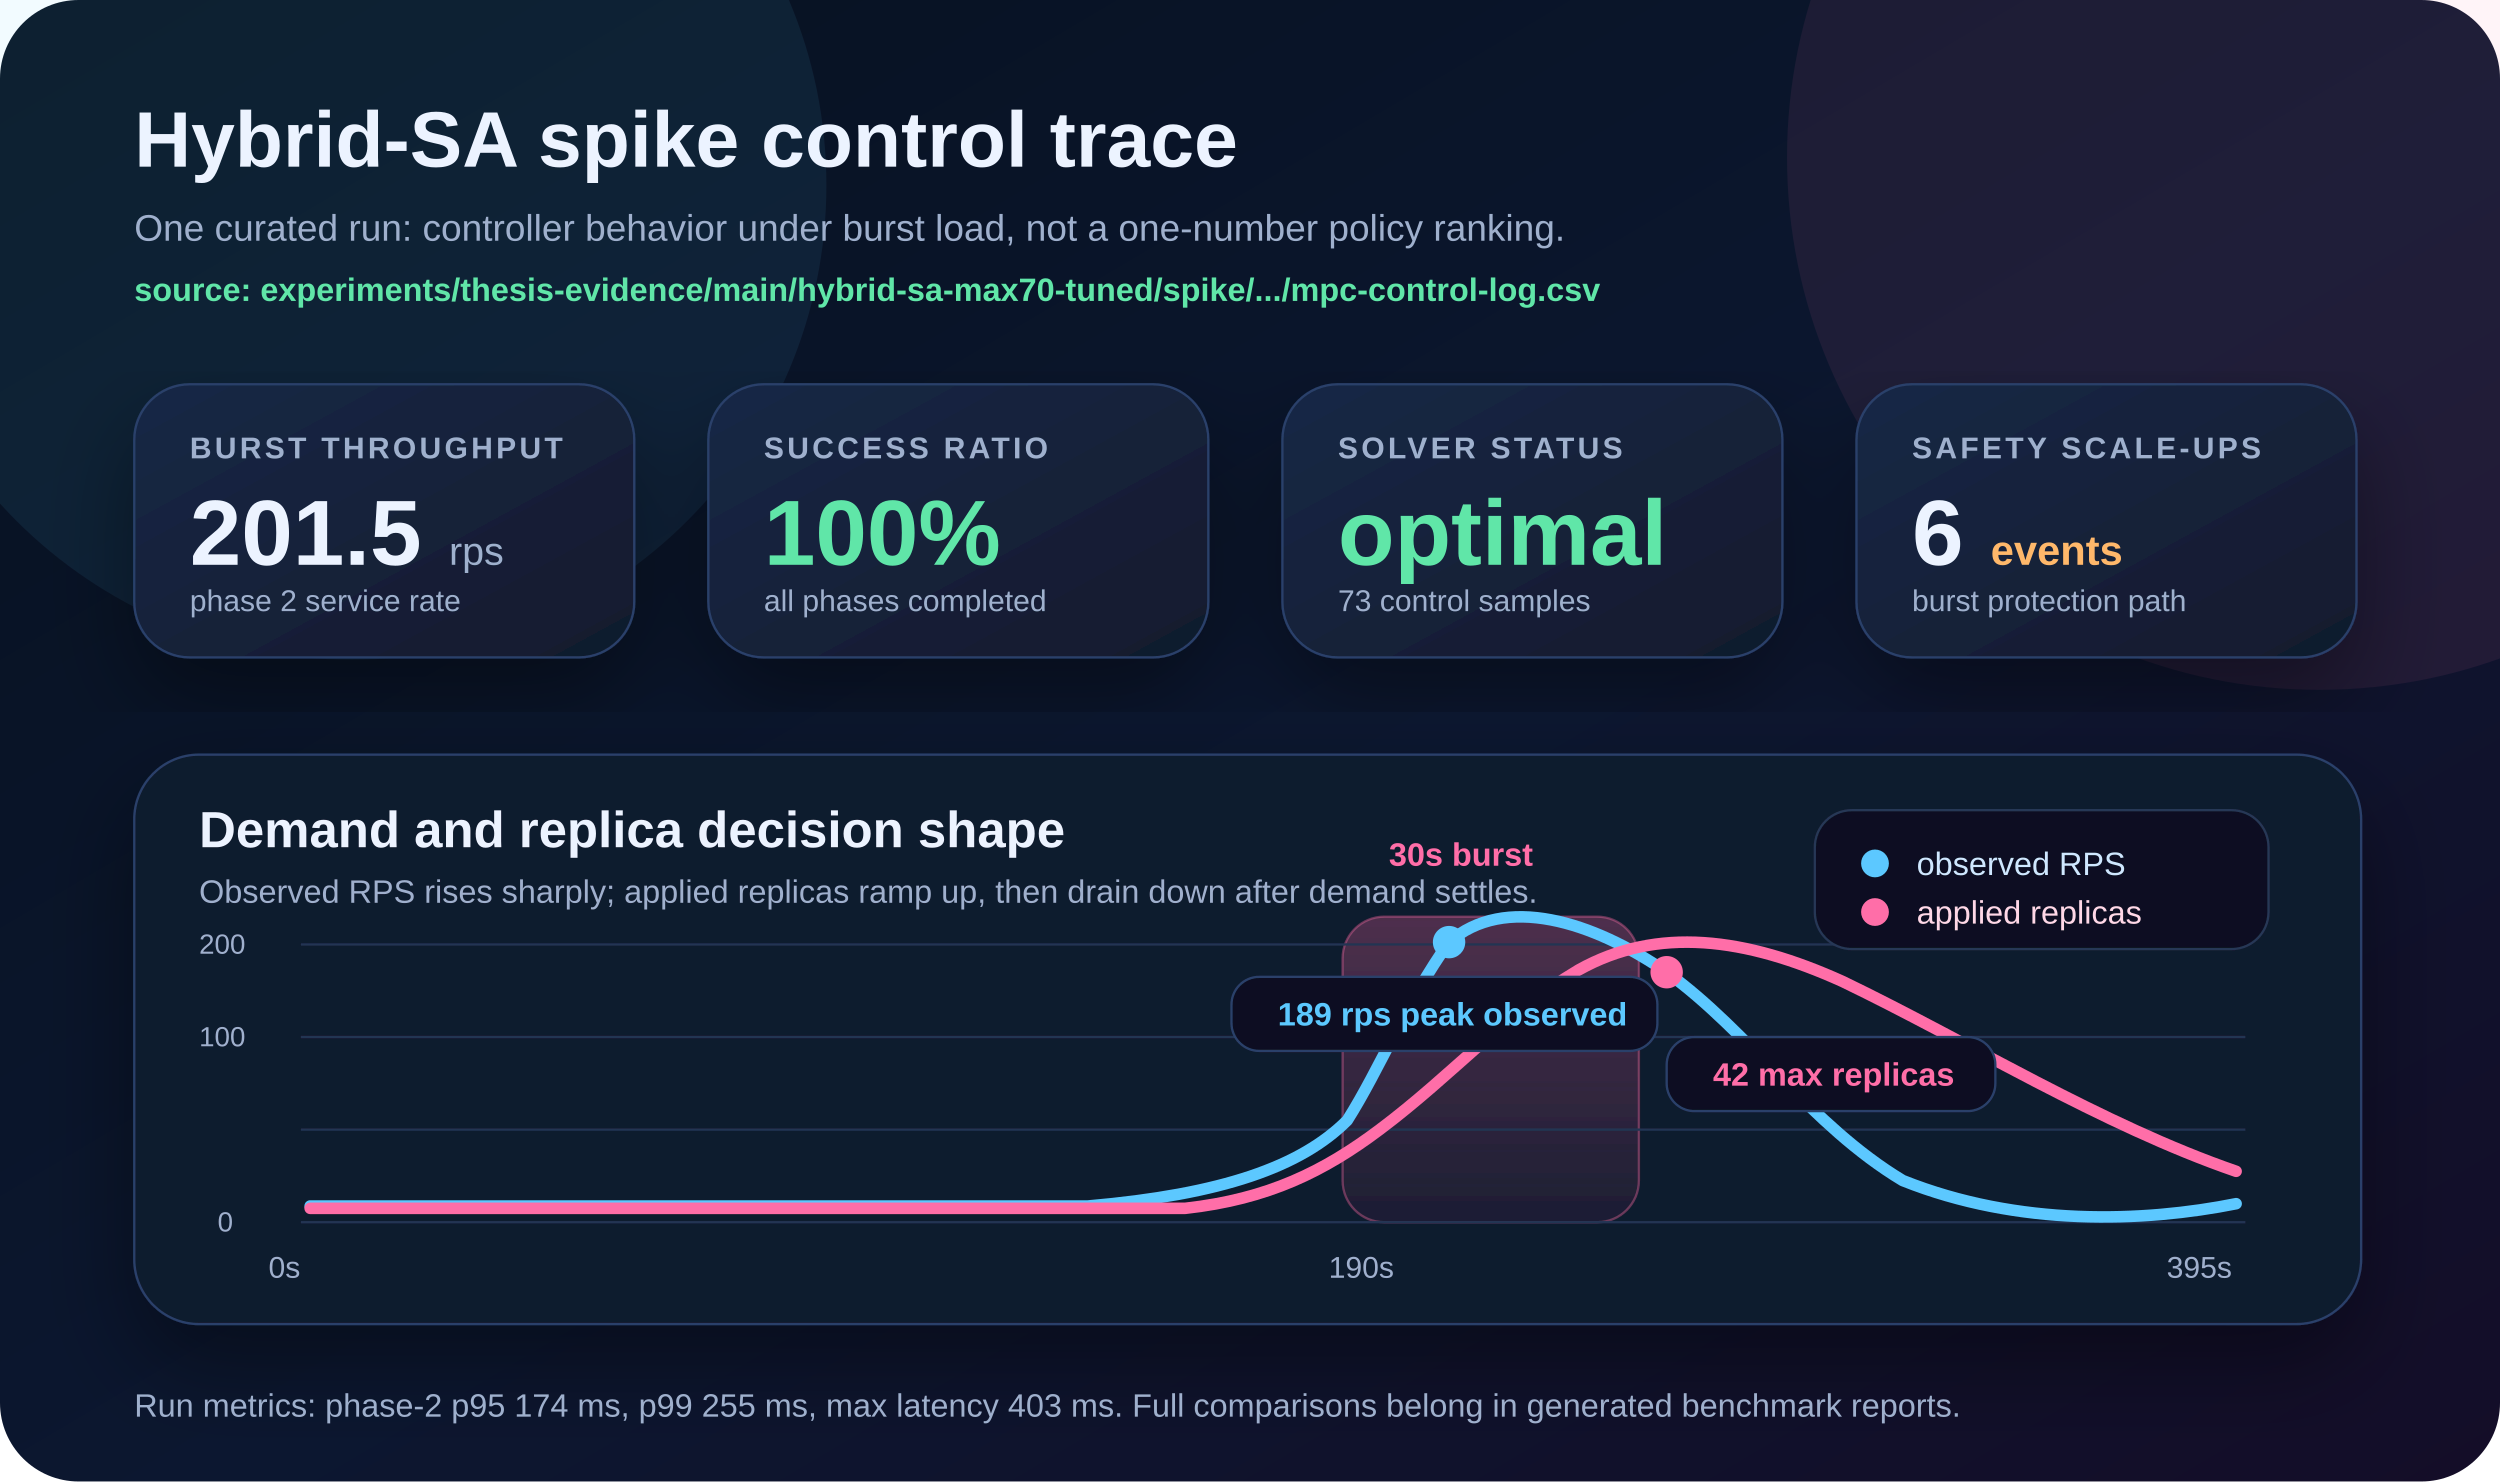
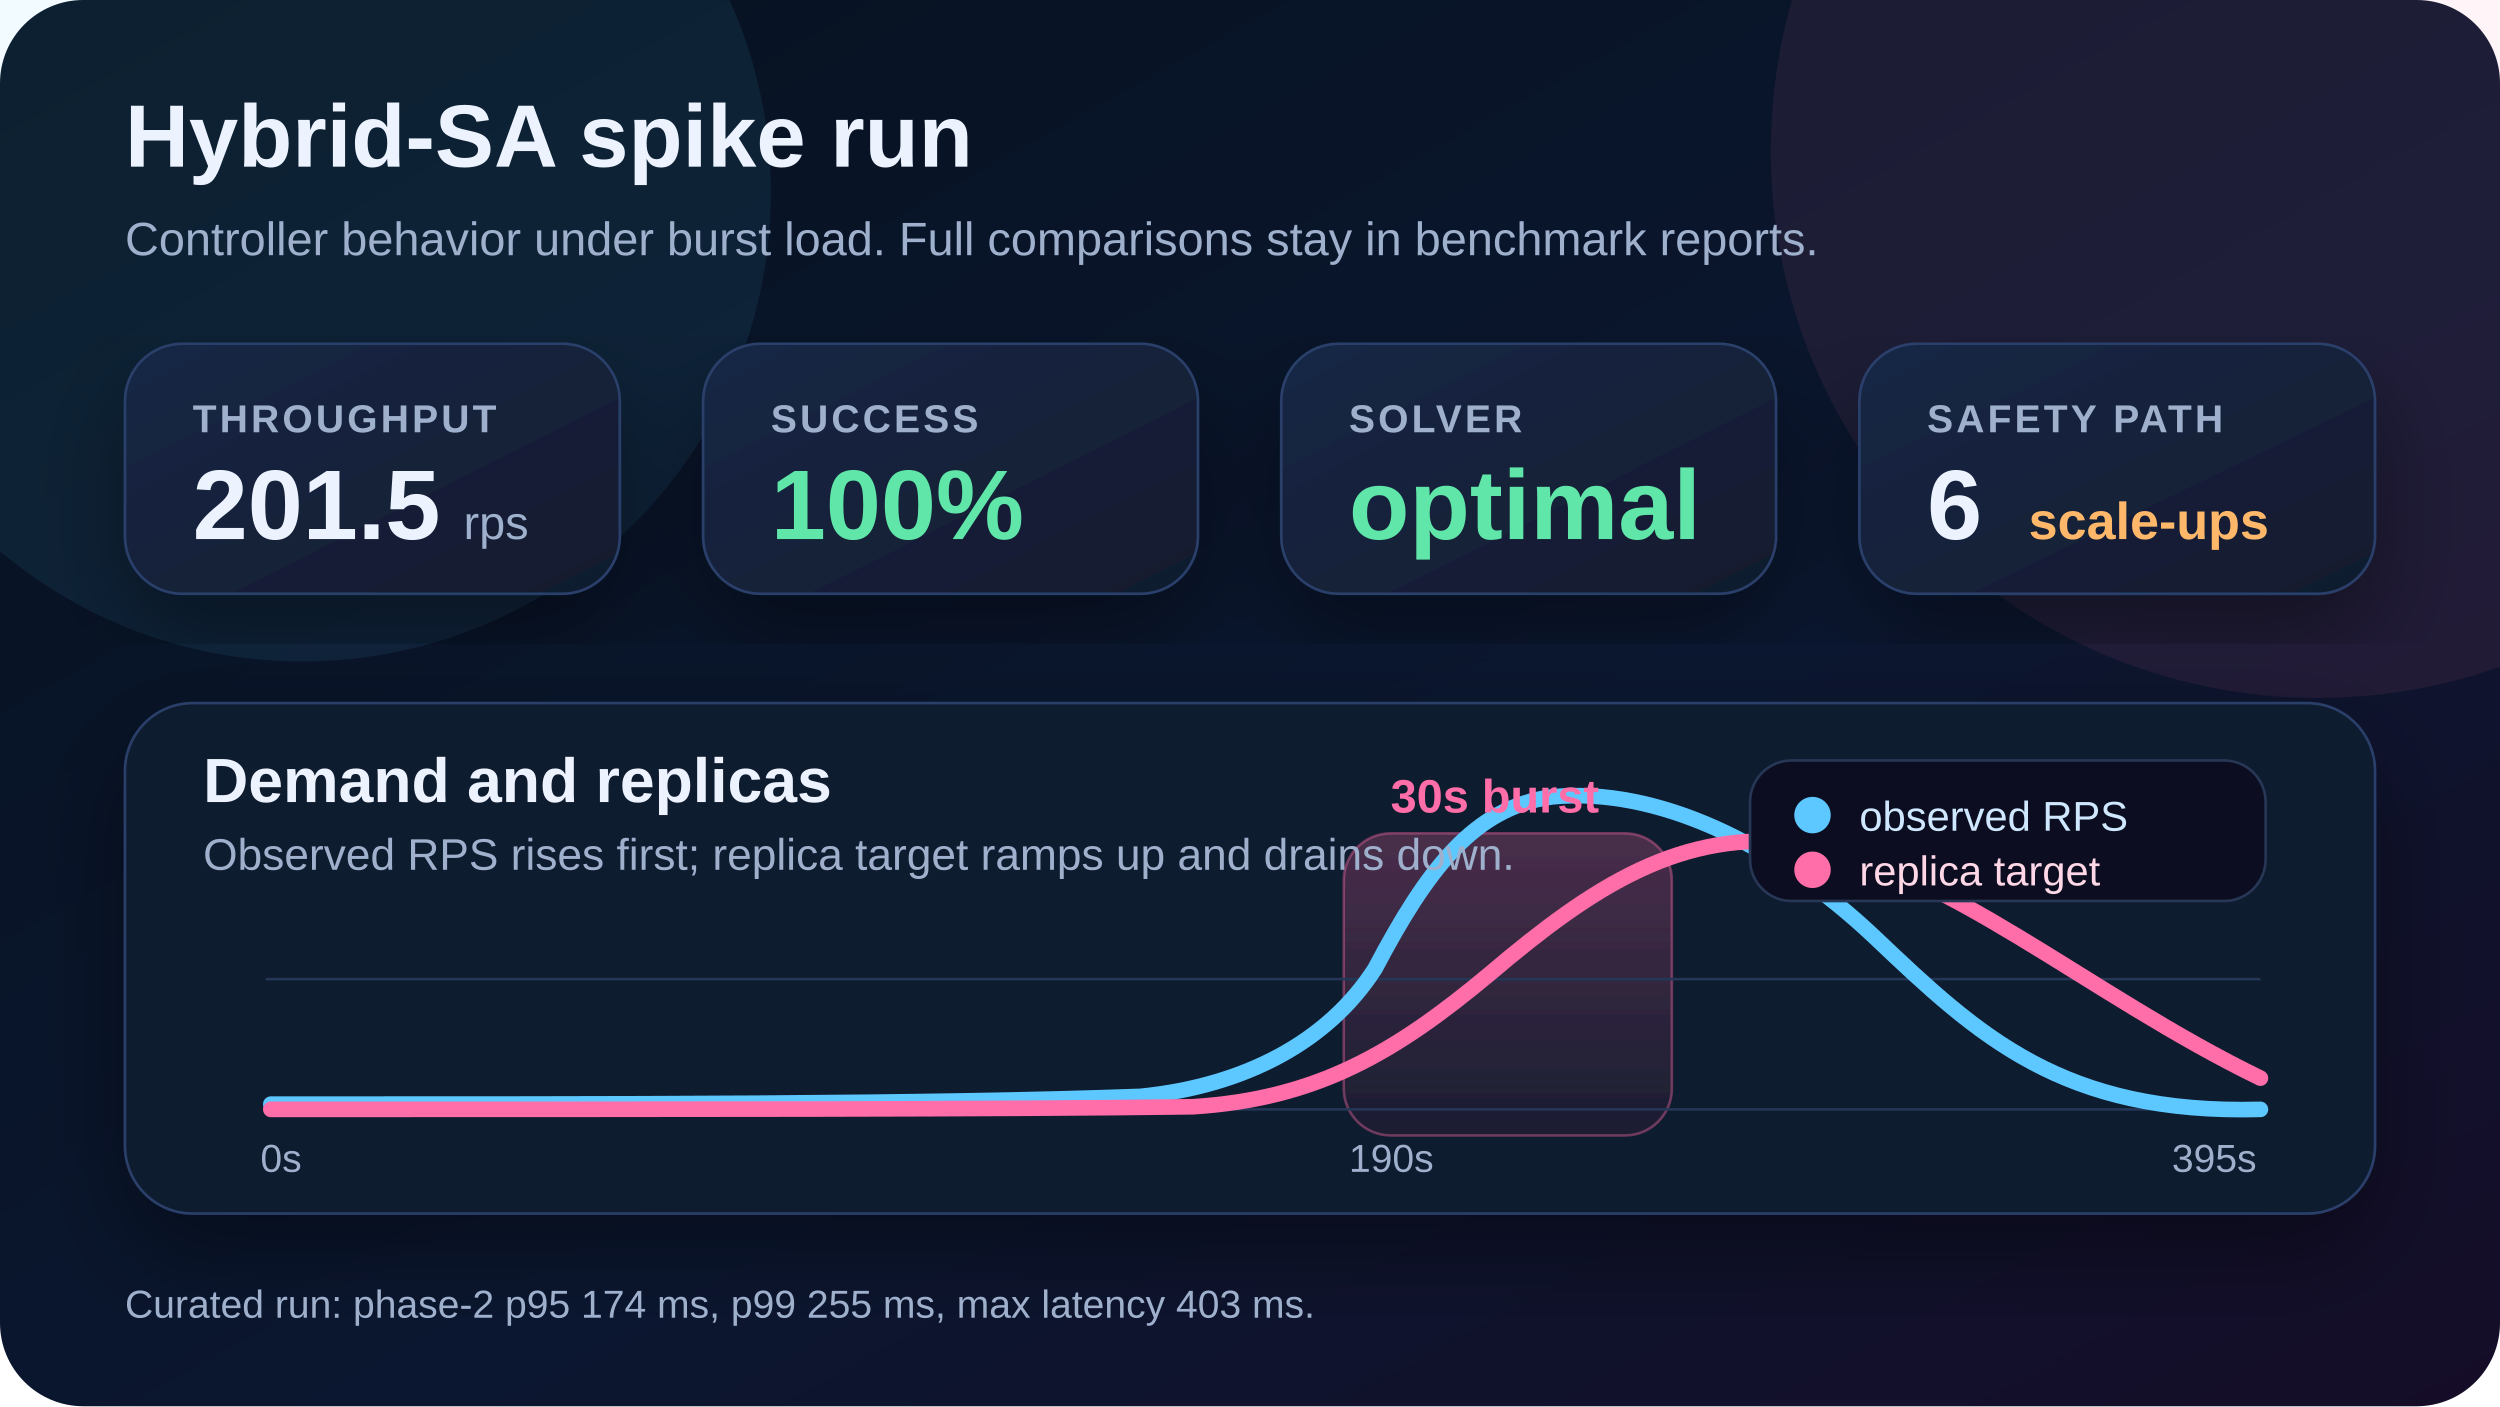
- <svg xmlns="http://www.w3.org/2000/svg" viewBox="0 0 1080 640" role="img" aria-labelledby="title desc">
+ <svg xmlns="http://www.w3.org/2000/svg" viewBox="0 0 960 540" role="img" aria-labelledby="title desc">
  <defs>
    <linearGradient id="bg" x1="0" y1="0" x2="1" y2="1">
      <stop offset="0" stop-color="#06111f" />
-       <stop offset="0.54" stop-color="#0c1730" />
-       <stop offset="1" stop-color="#140d28" />
+       <stop offset="0.58" stop-color="#0b1730" />
+       <stop offset="1" stop-color="#150d28" />
    </linearGradient>
    <linearGradient id="card" x1="0" y1="0" x2="1" y2="1">
      <stop offset="0" stop-color="#172846" />
      <stop offset="1" stop-color="#111a2d" />
    </linearGradient>
    <linearGradient id="burst" x1="0" y1="0" x2="0" y2="1">
-       <stop offset="0" stop-color="#ff6ea8" stop-opacity="0.26" />
-       <stop offset="1" stop-color="#ff6ea8" stop-opacity="0.05" />
+       <stop offset="0" stop-color="#ff6ea8" stop-opacity="0.24" />
+       <stop offset="1" stop-color="#ff6ea8" stop-opacity="0.04" />
    </linearGradient>
    <filter id="shadow" x="-20%" y="-20%" width="140%" height="140%">
-       <feDropShadow dx="0" dy="18" stdDeviation="20" flood-color="#000" flood-opacity="0.40" />
+       <feDropShadow dx="0" dy="16" stdDeviation="18" flood-color="#000" flood-opacity="0.38" />
    </filter>
  </defs>
-   <rect width="1080" height="640" rx="34" fill="url(#bg)" />
-   <circle cx="152" cy="80" r="205" fill="#5cc8ff" opacity="0.08" />
-   <circle cx="1002" cy="68" r="230" fill="#ff6ea8" opacity="0.08" />
+   <rect width="960" height="540" rx="32" fill="url(#bg)" />
+   <circle cx="116" cy="74" r="180" fill="#5cc8ff" opacity="0.08" />
+   <circle cx="890" cy="58" r="210" fill="#ff6ea8" opacity="0.08" />
  <g font-family="Arial, sans-serif">
-     <text x="58" y="72" fill="#ecf3ff" font-size="34" font-weight="800">Hybrid-SA spike control trace</text>
-     <text x="58" y="104" fill="#9fb0cd" font-size="16">One curated run: controller behavior under burst load, not a one-number policy ranking.</text>
-     <text x="58" y="130" fill="#60e6a8" font-size="14" font-weight="700">source: experiments/thesis-evidence/main/hybrid-sa-max70-tuned/spike/.../mpc-control-log.csv</text>
+     <text x="48" y="64" fill="#ecf3ff" font-size="34" font-weight="850">Hybrid-SA spike run</text>
+     <text x="48" y="98" fill="#9fb0cd" font-size="18">Controller behavior under burst load. Full comparisons stay in benchmark reports.</text>
  </g>
  <g filter="url(#shadow)" font-family="Arial, sans-serif">
-     <rect x="58" y="166" width="216" height="118" rx="24" fill="url(#card)" stroke="#2b416b" />
-     <text x="82" y="198" fill="#9fb0cd" font-size="13" font-weight="800" letter-spacing="1.4">BURST THROUGHPUT</text>
-     <text x="82" y="244" fill="#ecf3ff" font-size="40" font-weight="900">201.5</text>
-     <text x="194" y="244" fill="#9fb0cd" font-size="17">rps</text>
-     <text x="82" y="264" fill="#9fb0cd" font-size="13">phase 2 service rate</text>
-     <rect x="306" y="166" width="216" height="118" rx="24" fill="url(#card)" stroke="#2b416b" />
-     <text x="330" y="198" fill="#9fb0cd" font-size="13" font-weight="800" letter-spacing="1.4">SUCCESS RATIO</text>
-     <text x="330" y="244" fill="#60e6a8" font-size="40" font-weight="900">100%</text>
-     <text x="330" y="264" fill="#9fb0cd" font-size="13">all phases completed</text>
-     <rect x="554" y="166" width="216" height="118" rx="24" fill="url(#card)" stroke="#2b416b" />
-     <text x="578" y="198" fill="#9fb0cd" font-size="13" font-weight="800" letter-spacing="1.4">SOLVER STATUS</text>
-     <text x="578" y="244" fill="#60e6a8" font-size="40" font-weight="900">optimal</text>
-     <text x="578" y="264" fill="#9fb0cd" font-size="13">73 control samples</text>
-     <rect x="802" y="166" width="216" height="118" rx="24" fill="url(#card)" stroke="#2b416b" />
-     <text x="826" y="198" fill="#9fb0cd" font-size="13" font-weight="800" letter-spacing="1.4">SAFETY SCALE-UPS</text>
-     <text x="826" y="244" fill="#ecf3ff" font-size="40" font-weight="900">6</text>
-     <text x="860" y="244" fill="#ffb86b" font-size="18" font-weight="800">events</text>
-     <text x="826" y="264" fill="#9fb0cd" font-size="13">burst protection path</text>
+     <rect x="48" y="132" width="190" height="96" rx="22" fill="url(#card)" stroke="#2b416b" />
+     <text x="74" y="166" fill="#9fb0cd" font-size="15" font-weight="850" letter-spacing="1.2">THROUGHPUT</text>
+     <text x="74" y="207" fill="#ecf3ff" font-size="38" font-weight="900">201.5</text>
+     <text x="178" y="207" fill="#9fb0cd" font-size="18">rps</text>
+     <rect x="270" y="132" width="190" height="96" rx="22" fill="url(#card)" stroke="#2b416b" />
+     <text x="296" y="166" fill="#9fb0cd" font-size="15" font-weight="850" letter-spacing="1.2">SUCCESS</text>
+     <text x="296" y="207" fill="#60e6a8" font-size="38" font-weight="900">100%</text>
+     <rect x="492" y="132" width="190" height="96" rx="22" fill="url(#card)" stroke="#2b416b" />
+     <text x="518" y="166" fill="#9fb0cd" font-size="15" font-weight="850" letter-spacing="1.2">SOLVER</text>
+     <text x="518" y="207" fill="#60e6a8" font-size="38" font-weight="900">optimal</text>
+     <rect x="714" y="132" width="198" height="96" rx="22" fill="url(#card)" stroke="#2b416b" />
+     <text x="740" y="166" fill="#9fb0cd" font-size="15" font-weight="850" letter-spacing="1.2">SAFETY PATH</text>
+     <text x="740" y="207" fill="#ecf3ff" font-size="38" font-weight="900">6</text>
+     <text x="779" y="207" fill="#ffb86b" font-size="20" font-weight="850">scale-ups</text>
  </g>
  <g filter="url(#shadow)">
-     <rect x="58" y="326" width="962" height="246" rx="28" fill="#101a2d" stroke="#2b416b" />
-     <rect x="580" y="396" width="128" height="132" rx="18" fill="url(#burst)" stroke="#ff6ea8" stroke-opacity="0.36" />
-     <g stroke="#223453" stroke-width="1">
-       <line x1="130" y1="528" x2="970" y2="528" />
-       <line x1="130" y1="488" x2="970" y2="488" />
-       <line x1="130" y1="448" x2="970" y2="448" />
-       <line x1="130" y1="408" x2="970" y2="408" />
+     <rect x="48" y="270" width="864" height="196" rx="26" fill="#101a2d" stroke="#2b416b" />
+     <rect x="516" y="320" width="126" height="116" rx="18" fill="url(#burst)" stroke="#ff6ea8" stroke-opacity="0.38" />
+     <g stroke="#233756" stroke-width="1">
+       <line x1="102" y1="426" x2="868" y2="426" />
+       <line x1="102" y1="376" x2="868" y2="376" />
    </g>
+     <path d="M104 424 C240 424 356 424 438 421 C478 417 510 400 528 372 C548 334 566 310 596 306 C636 302 682 324 720 360 C760 398 792 428 868 426" fill="none" stroke="#5cc8ff" stroke-width="6" stroke-linecap="round" stroke-linejoin="round" />
+     <path d="M104 426 C262 426 384 426 458 425 C506 422 536 404 572 374 C612 340 646 318 692 324 C746 332 802 382 868 414" fill="none" stroke="#ff6ea8" stroke-width="6" stroke-linecap="round" stroke-linejoin="round" />
    <g font-family="Arial, sans-serif">
-       <text x="86" y="366" fill="#ecf3ff" font-size="22" font-weight="900">Demand and replica decision shape</text>
-       <text x="86" y="390" fill="#9fb0cd" font-size="14">Observed RPS rises sharply; applied replicas ramp up, then drain down after demand settles.</text>
-       <text x="600" y="374" fill="#ff6ea8" font-size="14" font-weight="800">30s burst</text>
-       <text x="116" y="552" fill="#9fb0cd" font-size="13">0s</text>
-       <text x="574" y="552" fill="#9fb0cd" font-size="13">190s</text>
-       <text x="936" y="552" fill="#9fb0cd" font-size="13">395s</text>
-       <text x="94" y="532" fill="#9fb0cd" font-size="12">0</text>
-       <text x="86" y="452" fill="#9fb0cd" font-size="12">100</text>
-       <text x="86" y="412" fill="#9fb0cd" font-size="12">200</text>
-     </g>
-     <path d="M134 521 C238 521 348 521 470 521 C528 516 562 504 582 484 C596 462 608 432 626 407 C650 386 688 398 720 420 C756 446 782 486 822 510 C872 530 926 528 966 520" fill="none" stroke="#5cc8ff" stroke-width="5" stroke-linecap="round" stroke-linejoin="round" />
-     <path d="M134 522 C270 522 406 522 512 522 C548 518 572 506 596 488 C628 464 650 438 682 419 C716 400 754 405 796 424 C850 450 908 486 966 506" fill="none" stroke="#ff6ea8" stroke-width="5" stroke-linecap="round" stroke-linejoin="round" />
-     <g font-family="Arial, sans-serif">
-       <rect x="784" y="350" width="196" height="60" rx="16" fill="#0b1020" stroke="#283756" />
-       <circle cx="810" cy="373" r="6" fill="#5cc8ff" />
-       <text x="828" y="378" fill="#cfe7ff" font-size="14">observed RPS</text>
-       <circle cx="810" cy="394" r="6" fill="#ff6ea8" />
-       <text x="828" y="399" fill="#ffd7e7" font-size="14">applied replicas</text>
-       <circle cx="626" cy="407" r="7" fill="#5cc8ff" />
-       <rect x="532" y="422" width="184" height="32" rx="12" fill="#0b1020" stroke="#2b416b" />
-       <text x="552" y="443" fill="#5cc8ff" font-size="14" font-weight="800">189 rps peak observed</text>
-       <circle cx="720" cy="420" r="7" fill="#ff6ea8" />
-       <rect x="720" y="448" width="142" height="32" rx="12" fill="#0b1020" stroke="#2b416b" />
-       <text x="740" y="469" fill="#ff6ea8" font-size="14" font-weight="800">42 max replicas</text>
+       <text x="78" y="308" fill="#ecf3ff" font-size="24" font-weight="850">Demand and replicas</text>
+       <text x="78" y="334" fill="#9fb0cd" font-size="17">Observed RPS rises first; replica target ramps up and drains down.</text>
+       <text x="534" y="312" fill="#ff6ea8" font-size="18" font-weight="850">30s burst</text>
+       <rect x="672" y="292" width="198" height="54" rx="16" fill="#0b1020" stroke="#283756" />
+       <circle cx="696" cy="313" r="7" fill="#5cc8ff" />
+       <text x="714" y="319" fill="#cfe7ff" font-size="16">observed RPS</text>
+       <circle cx="696" cy="334" r="7" fill="#ff6ea8" />
+       <text x="714" y="340" fill="#ffd7e7" font-size="16">replica target</text>
+       <text x="100" y="450" fill="#9fb0cd" font-size="15">0s</text>
+       <text x="518" y="450" fill="#9fb0cd" font-size="15">190s</text>
+       <text x="834" y="450" fill="#9fb0cd" font-size="15">395s</text>
    </g>
  </g>
  <g font-family="Arial, sans-serif">
-     <text x="58" y="612" fill="#9fb0cd" font-size="14">Run metrics: phase-2 p95 174 ms, p99 255 ms, max latency 403 ms. Full comparisons belong in generated benchmark reports.</text>
+     <text x="48" y="506" fill="#9fb0cd" font-size="15">Curated run: phase-2 p95 174 ms, p99 255 ms, max latency 403 ms.</text>
  </g>
</svg>
